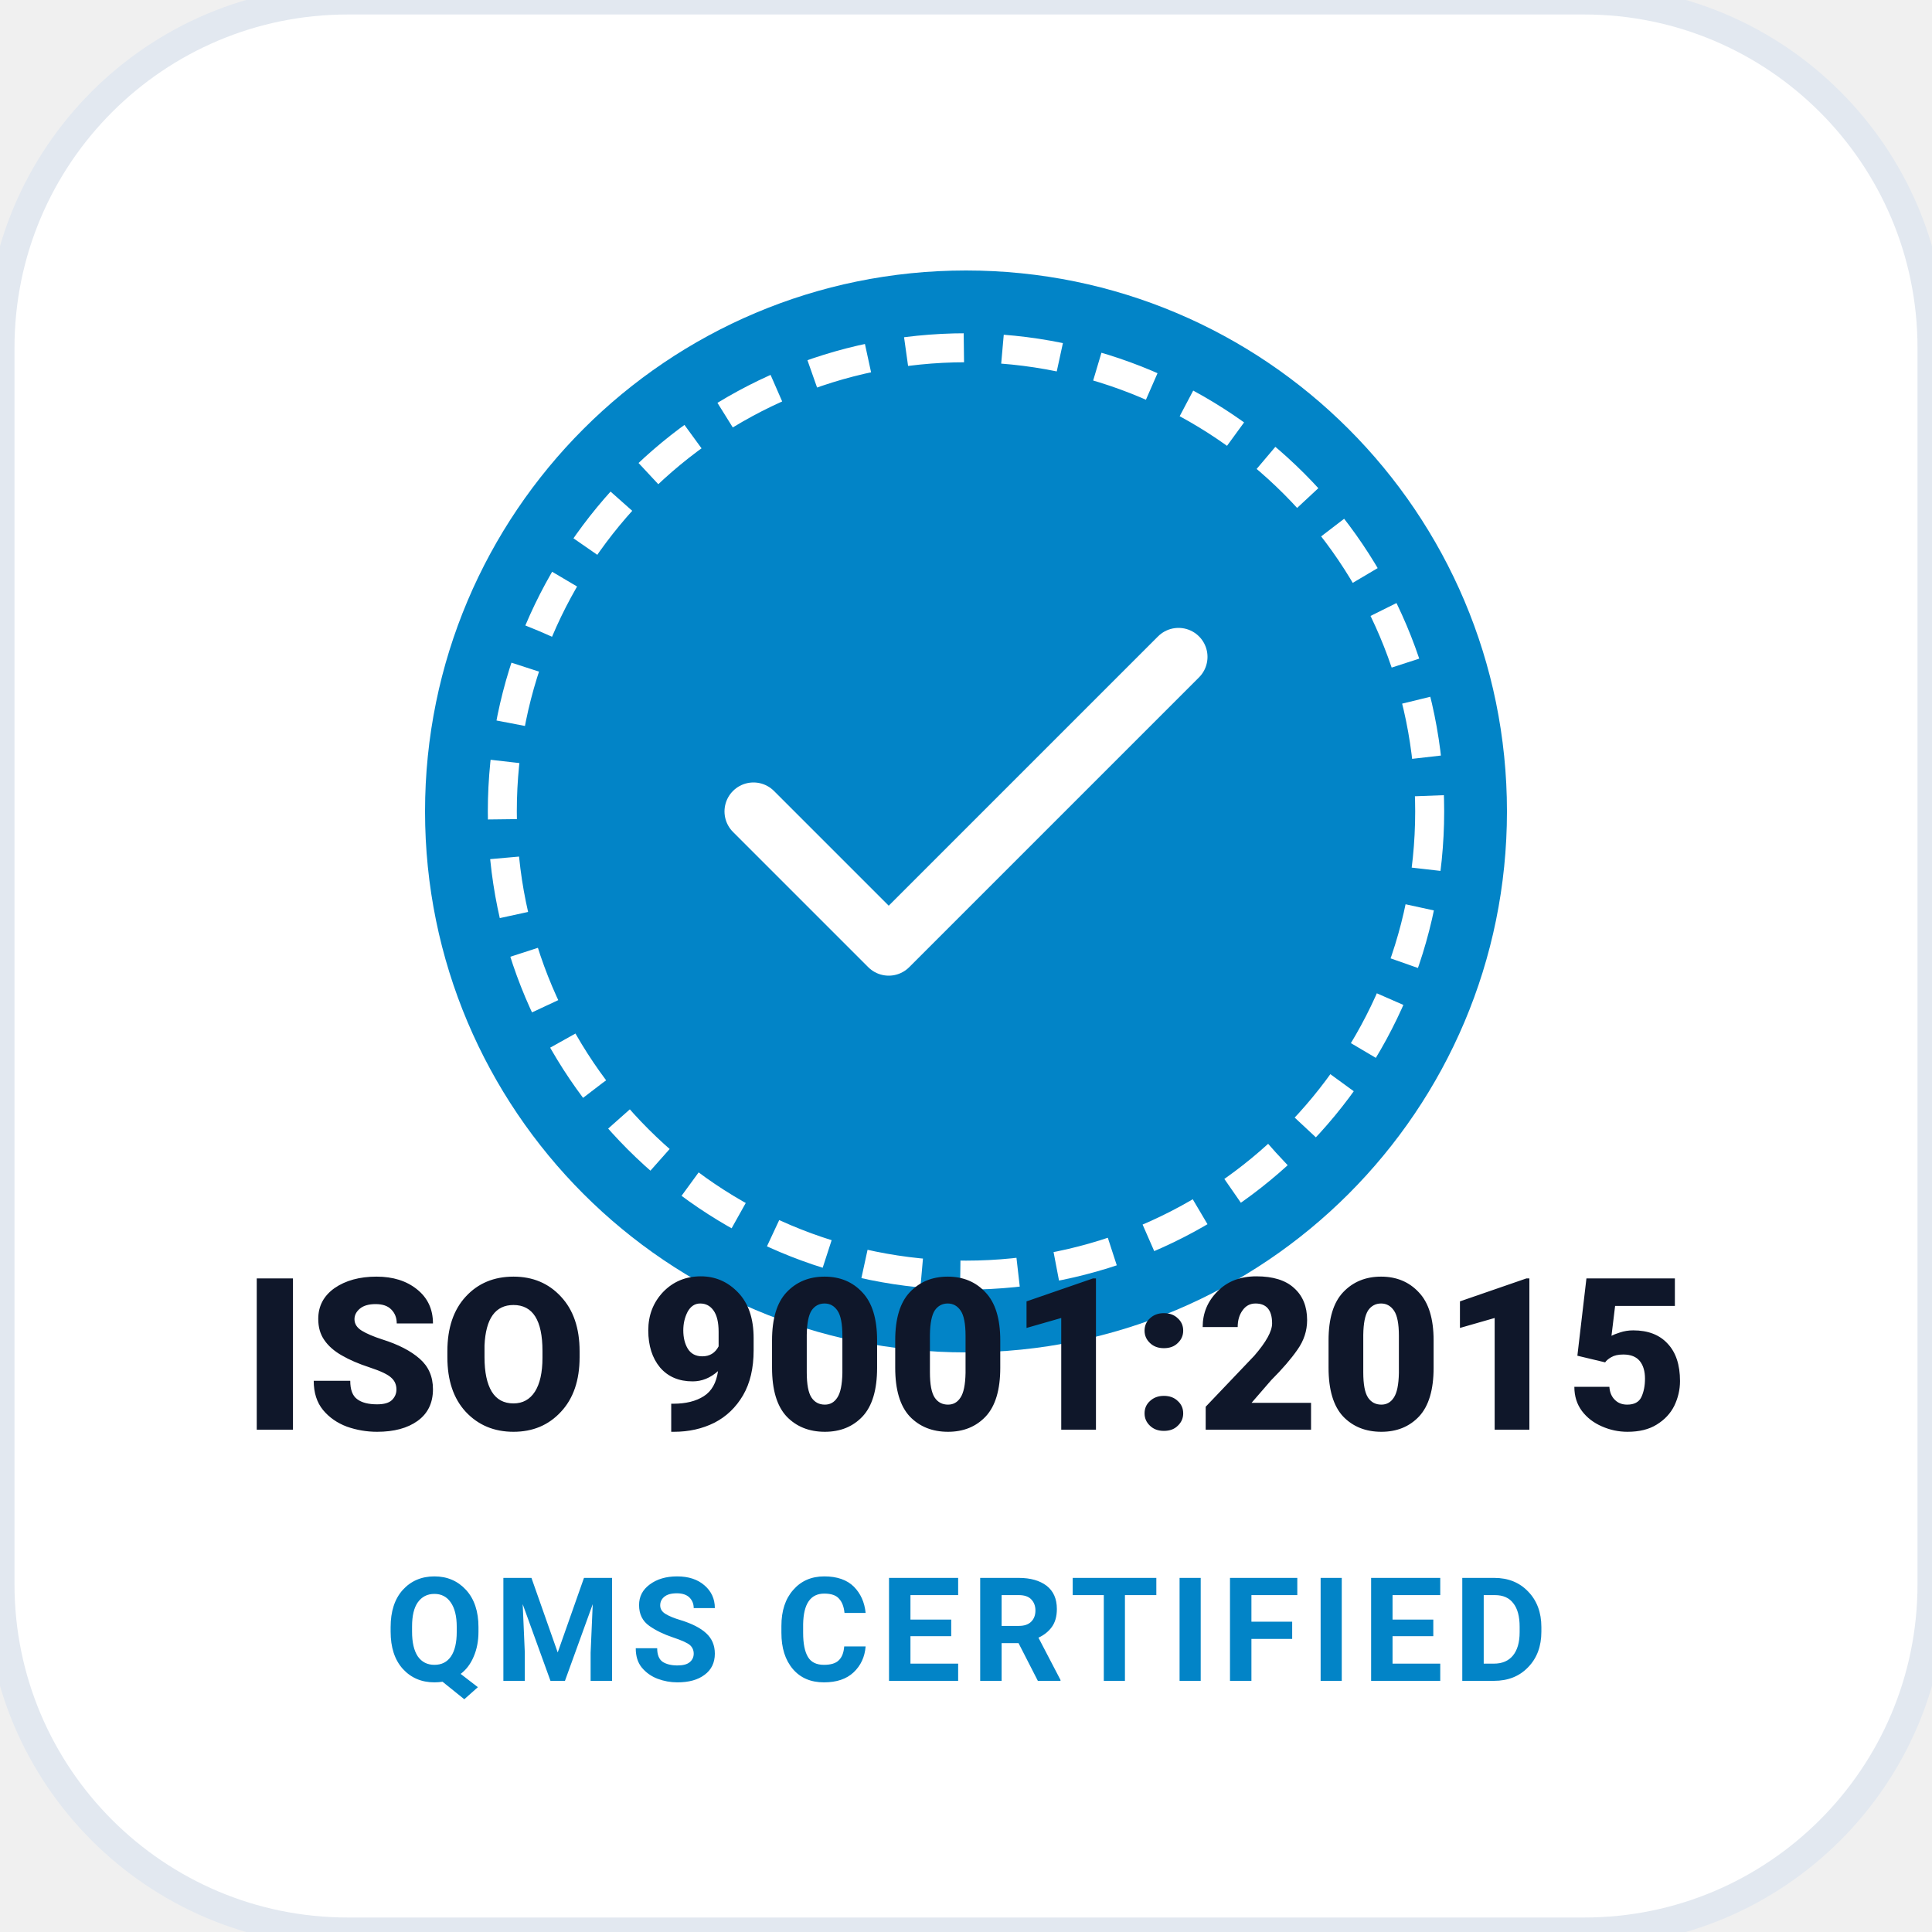
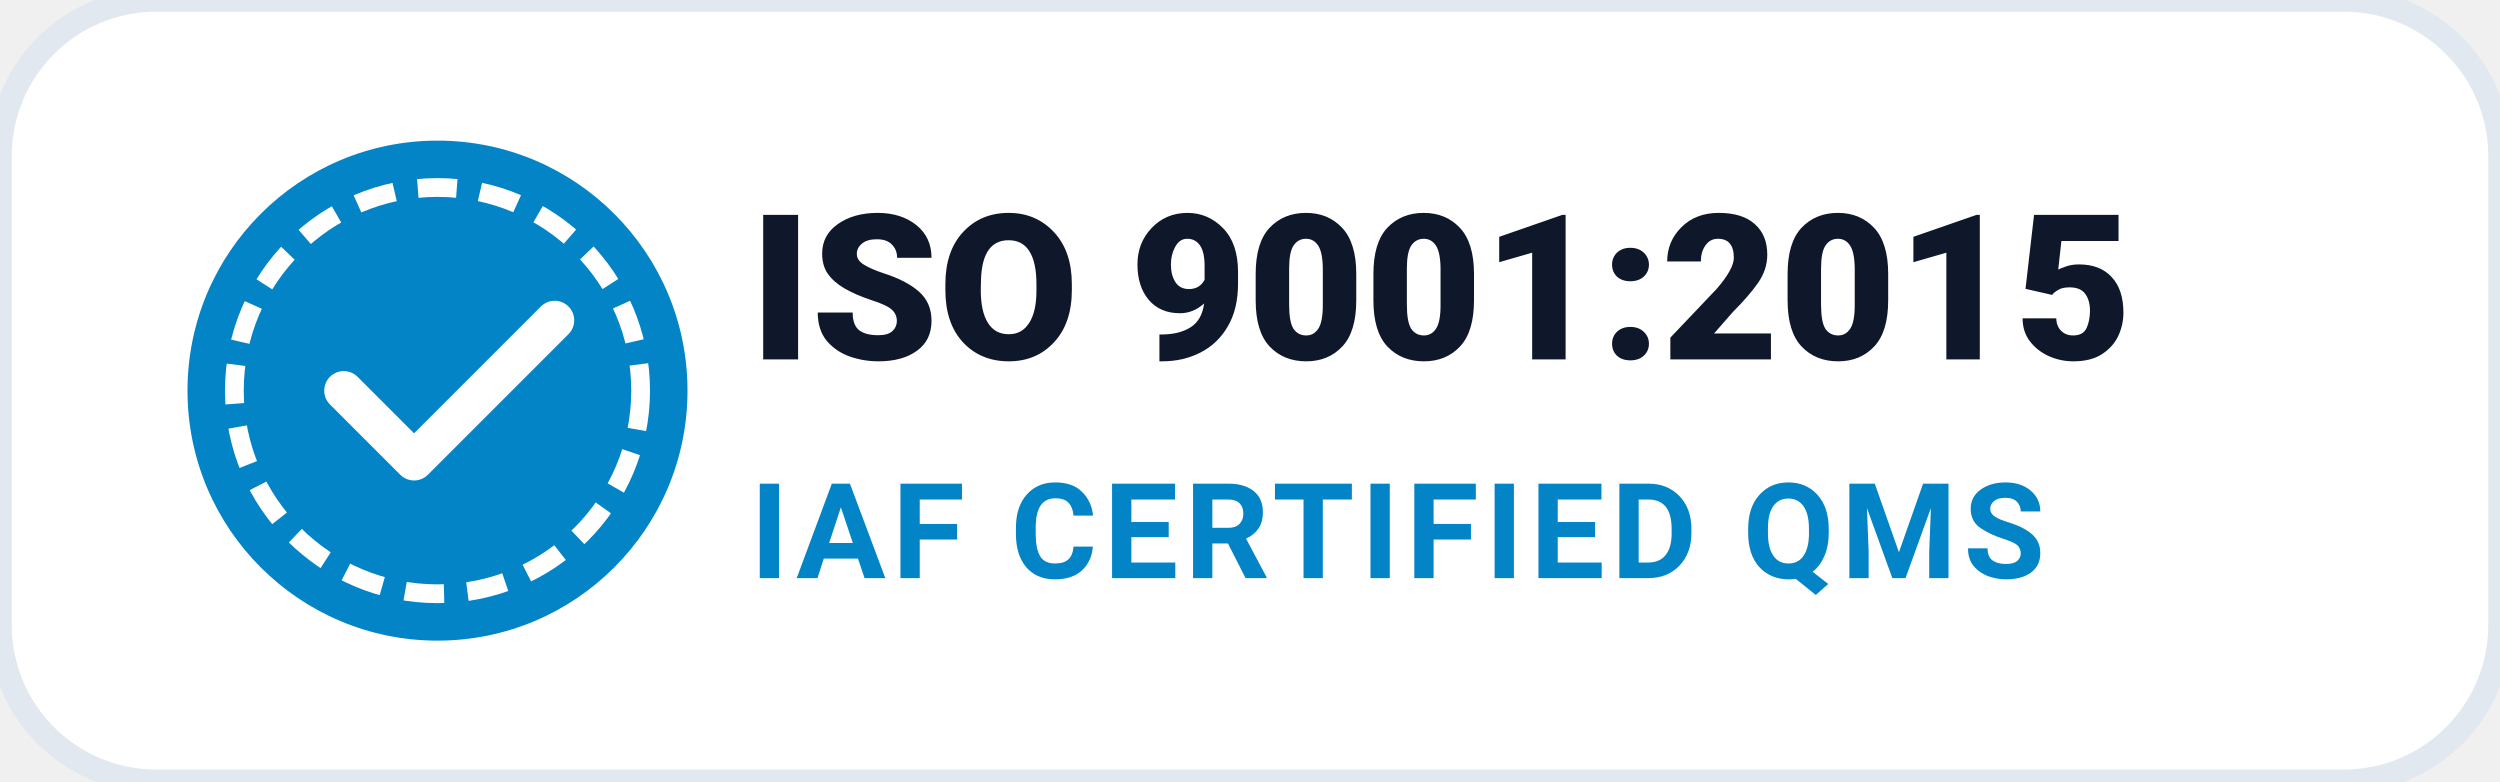
- <svg xmlns="http://www.w3.org/2000/svg" viewBox="0 0 100 100" width="100" height="100">
-   <rect width="100" height="100" rx="18" fill="#FFFFFF" stroke="#E2E8F0" stroke-width="1.5" />
-   <g transform="translate(14, 10)">
-     <circle cx="36" cy="32" r="28" fill="#0284C7" />
-     <circle cx="36" cy="32" r="24" fill="none" stroke="#FFFFFF" stroke-width="1.5" stroke-dasharray="3,2" />
-     <path d="M25 32l7 7 15-15" fill="none" stroke="#FFFFFF" stroke-width="3" stroke-linecap="round" stroke-linejoin="round" />
+ <svg xmlns="http://www.w3.org/2000/svg" viewBox="0 0 160 50" width="160" height="50">
+   <rect width="160" height="50" rx="10" fill="#FFFFFF" stroke="#E2E8F0" stroke-width="1.5" />
+   <g transform="translate(10, 7)">
+     <circle cx="18" cy="18" r="16" fill="#0284C7" />
+     <circle cx="18" cy="18" r="13" fill="none" stroke="#FFFFFF" stroke-width="1.2" stroke-dasharray="2.5,1.5" />
+     <path d="M12 18l4.5 4.5 9-9" fill="none" stroke="#FFFFFF" stroke-width="2.5" stroke-linecap="round" stroke-linejoin="round" />
  </g>
-   <text x="50" y="74" text-anchor="middle" font-family="system-ui, -apple-system, BlinkMacSystemFont, 'Segoe UI', Roboto, sans-serif" font-weight="800" font-size="11" fill="#0F172A">ISO 9001:2015</text>
-   <text x="50" y="87" text-anchor="middle" font-family="system-ui, -apple-system, BlinkMacSystemFont, 'Segoe UI', Roboto, sans-serif" font-weight="700" font-size="7.5" fill="#0284C7" letter-spacing="0.5">QMS CERTIFIED</text>
+   <text x="48" y="23" font-family="system-ui, -apple-system, BlinkMacSystemFont, 'Segoe UI', Roboto, sans-serif" font-weight="800" font-size="13" fill="#0F172A">ISO 9001:2015</text>
+   <text x="48" y="37" font-family="system-ui, -apple-system, BlinkMacSystemFont, 'Segoe UI', Roboto, sans-serif" font-weight="700" font-size="8.5" fill="#0284C7" letter-spacing="0.4">IAF CERTIFIED QMS</text>
</svg>
